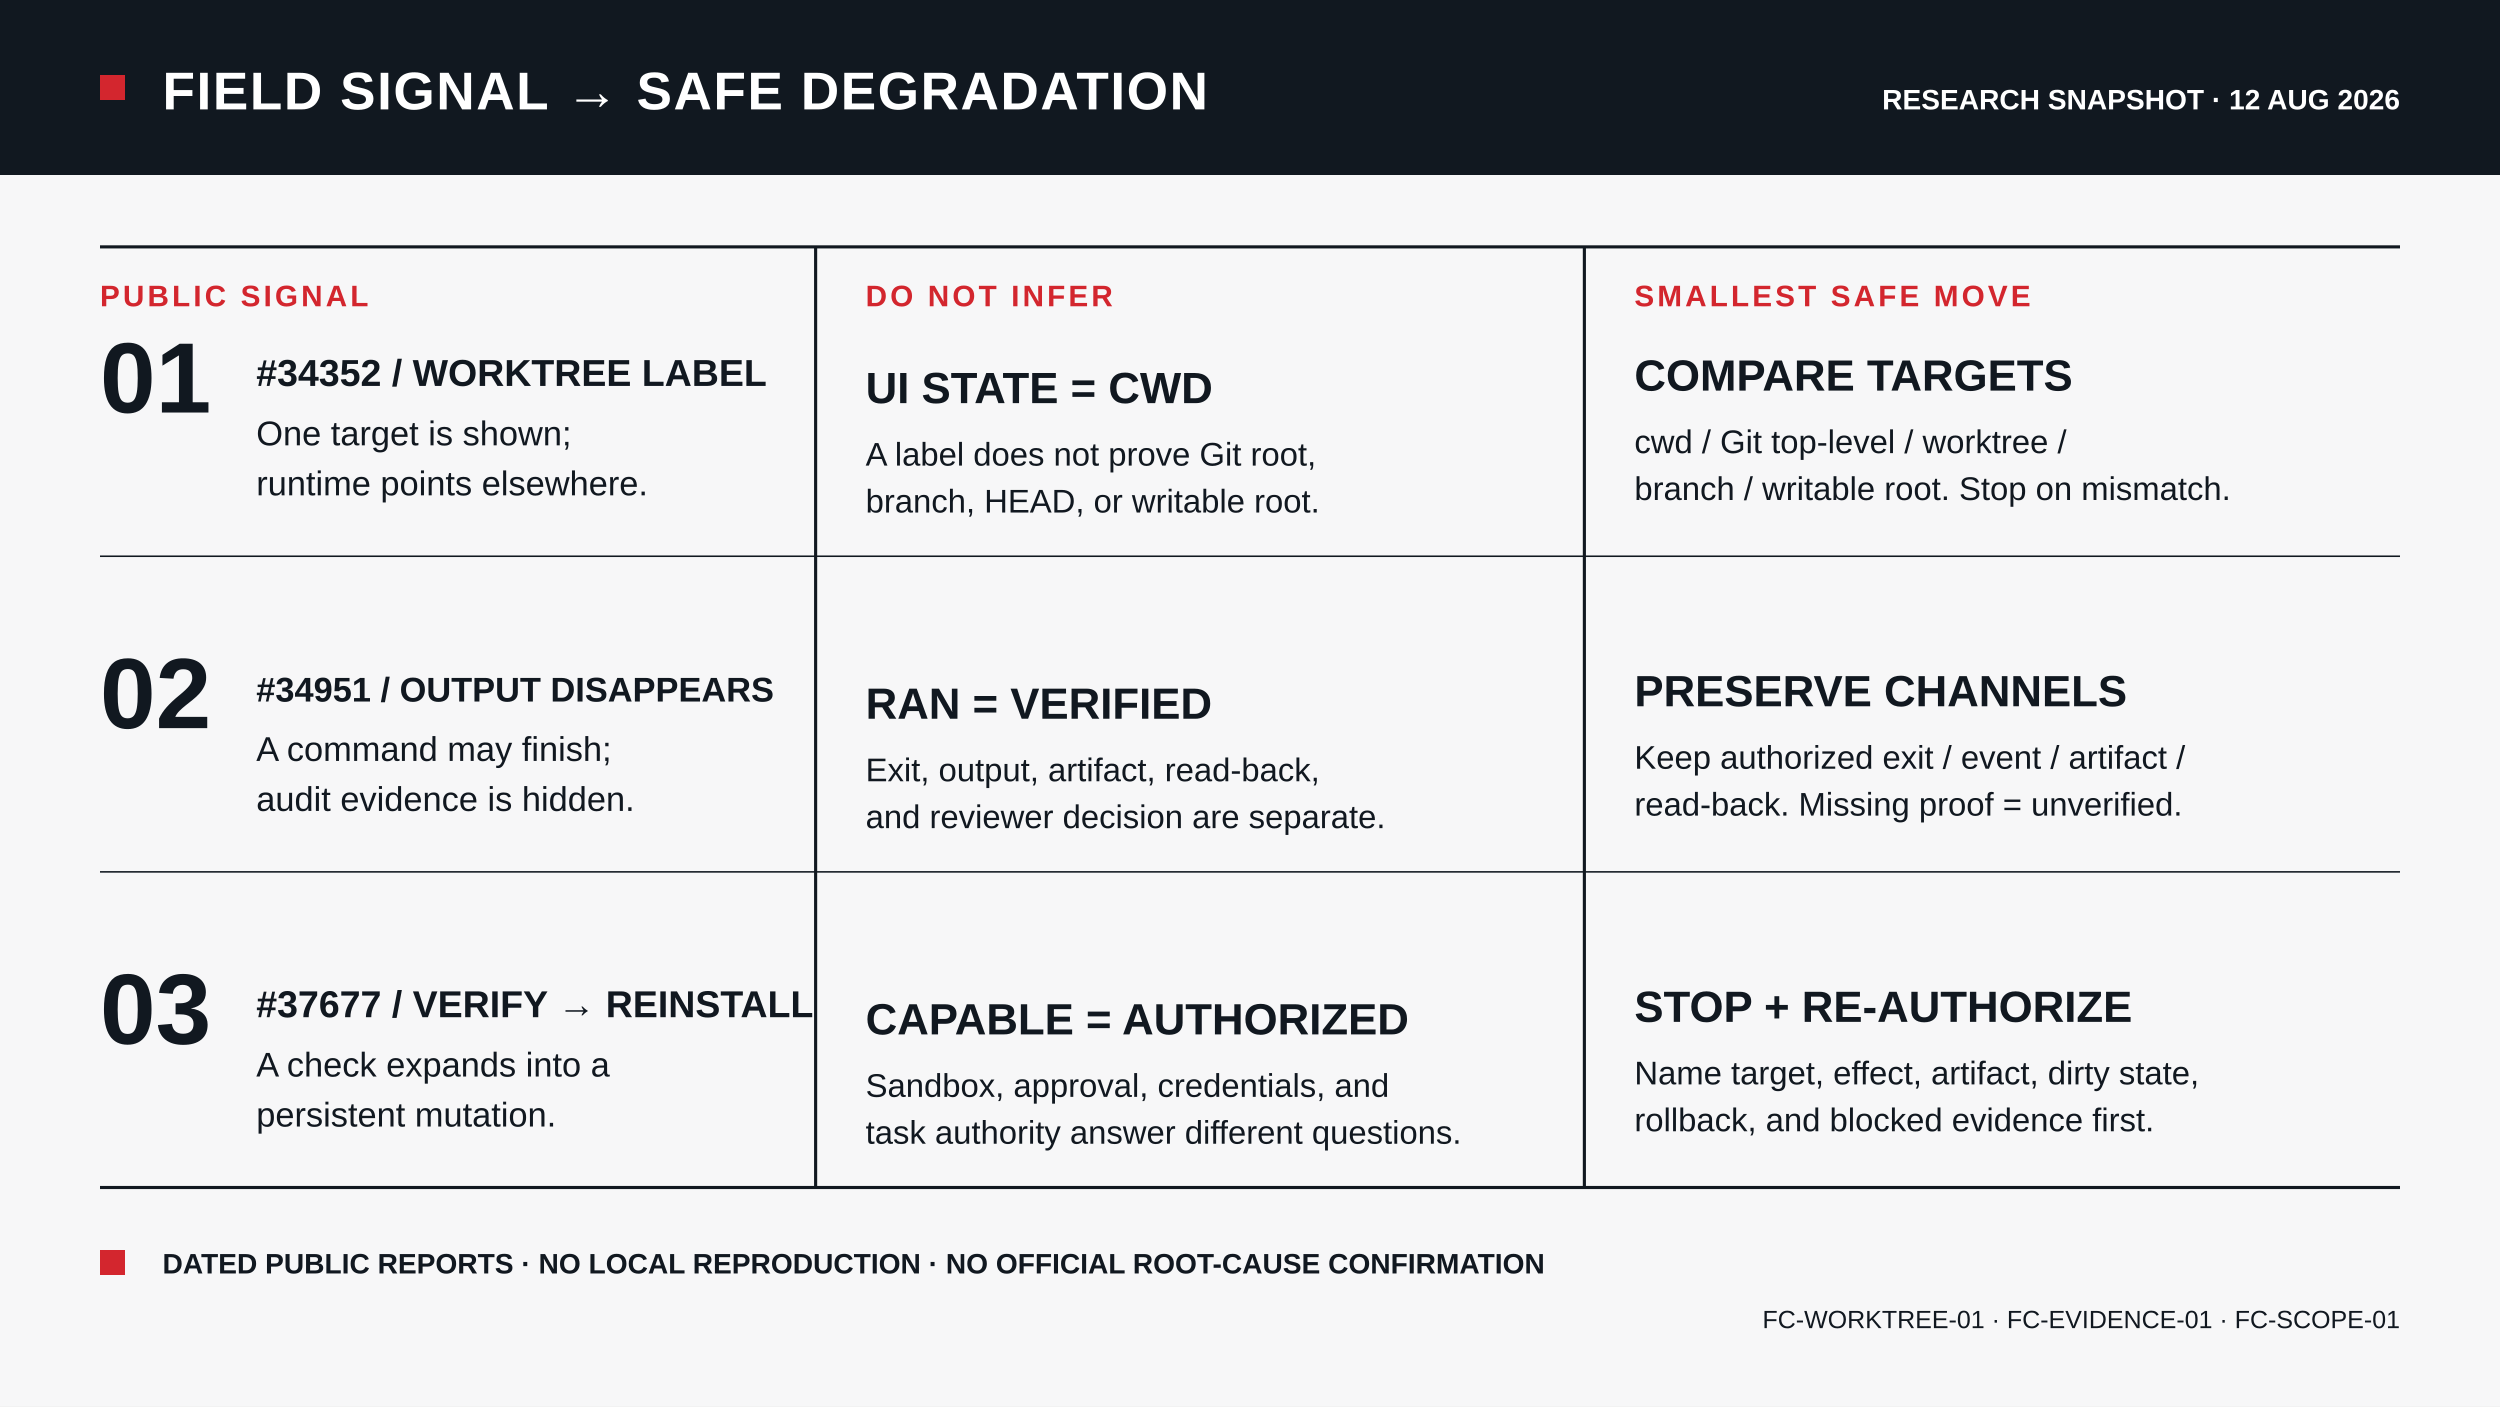
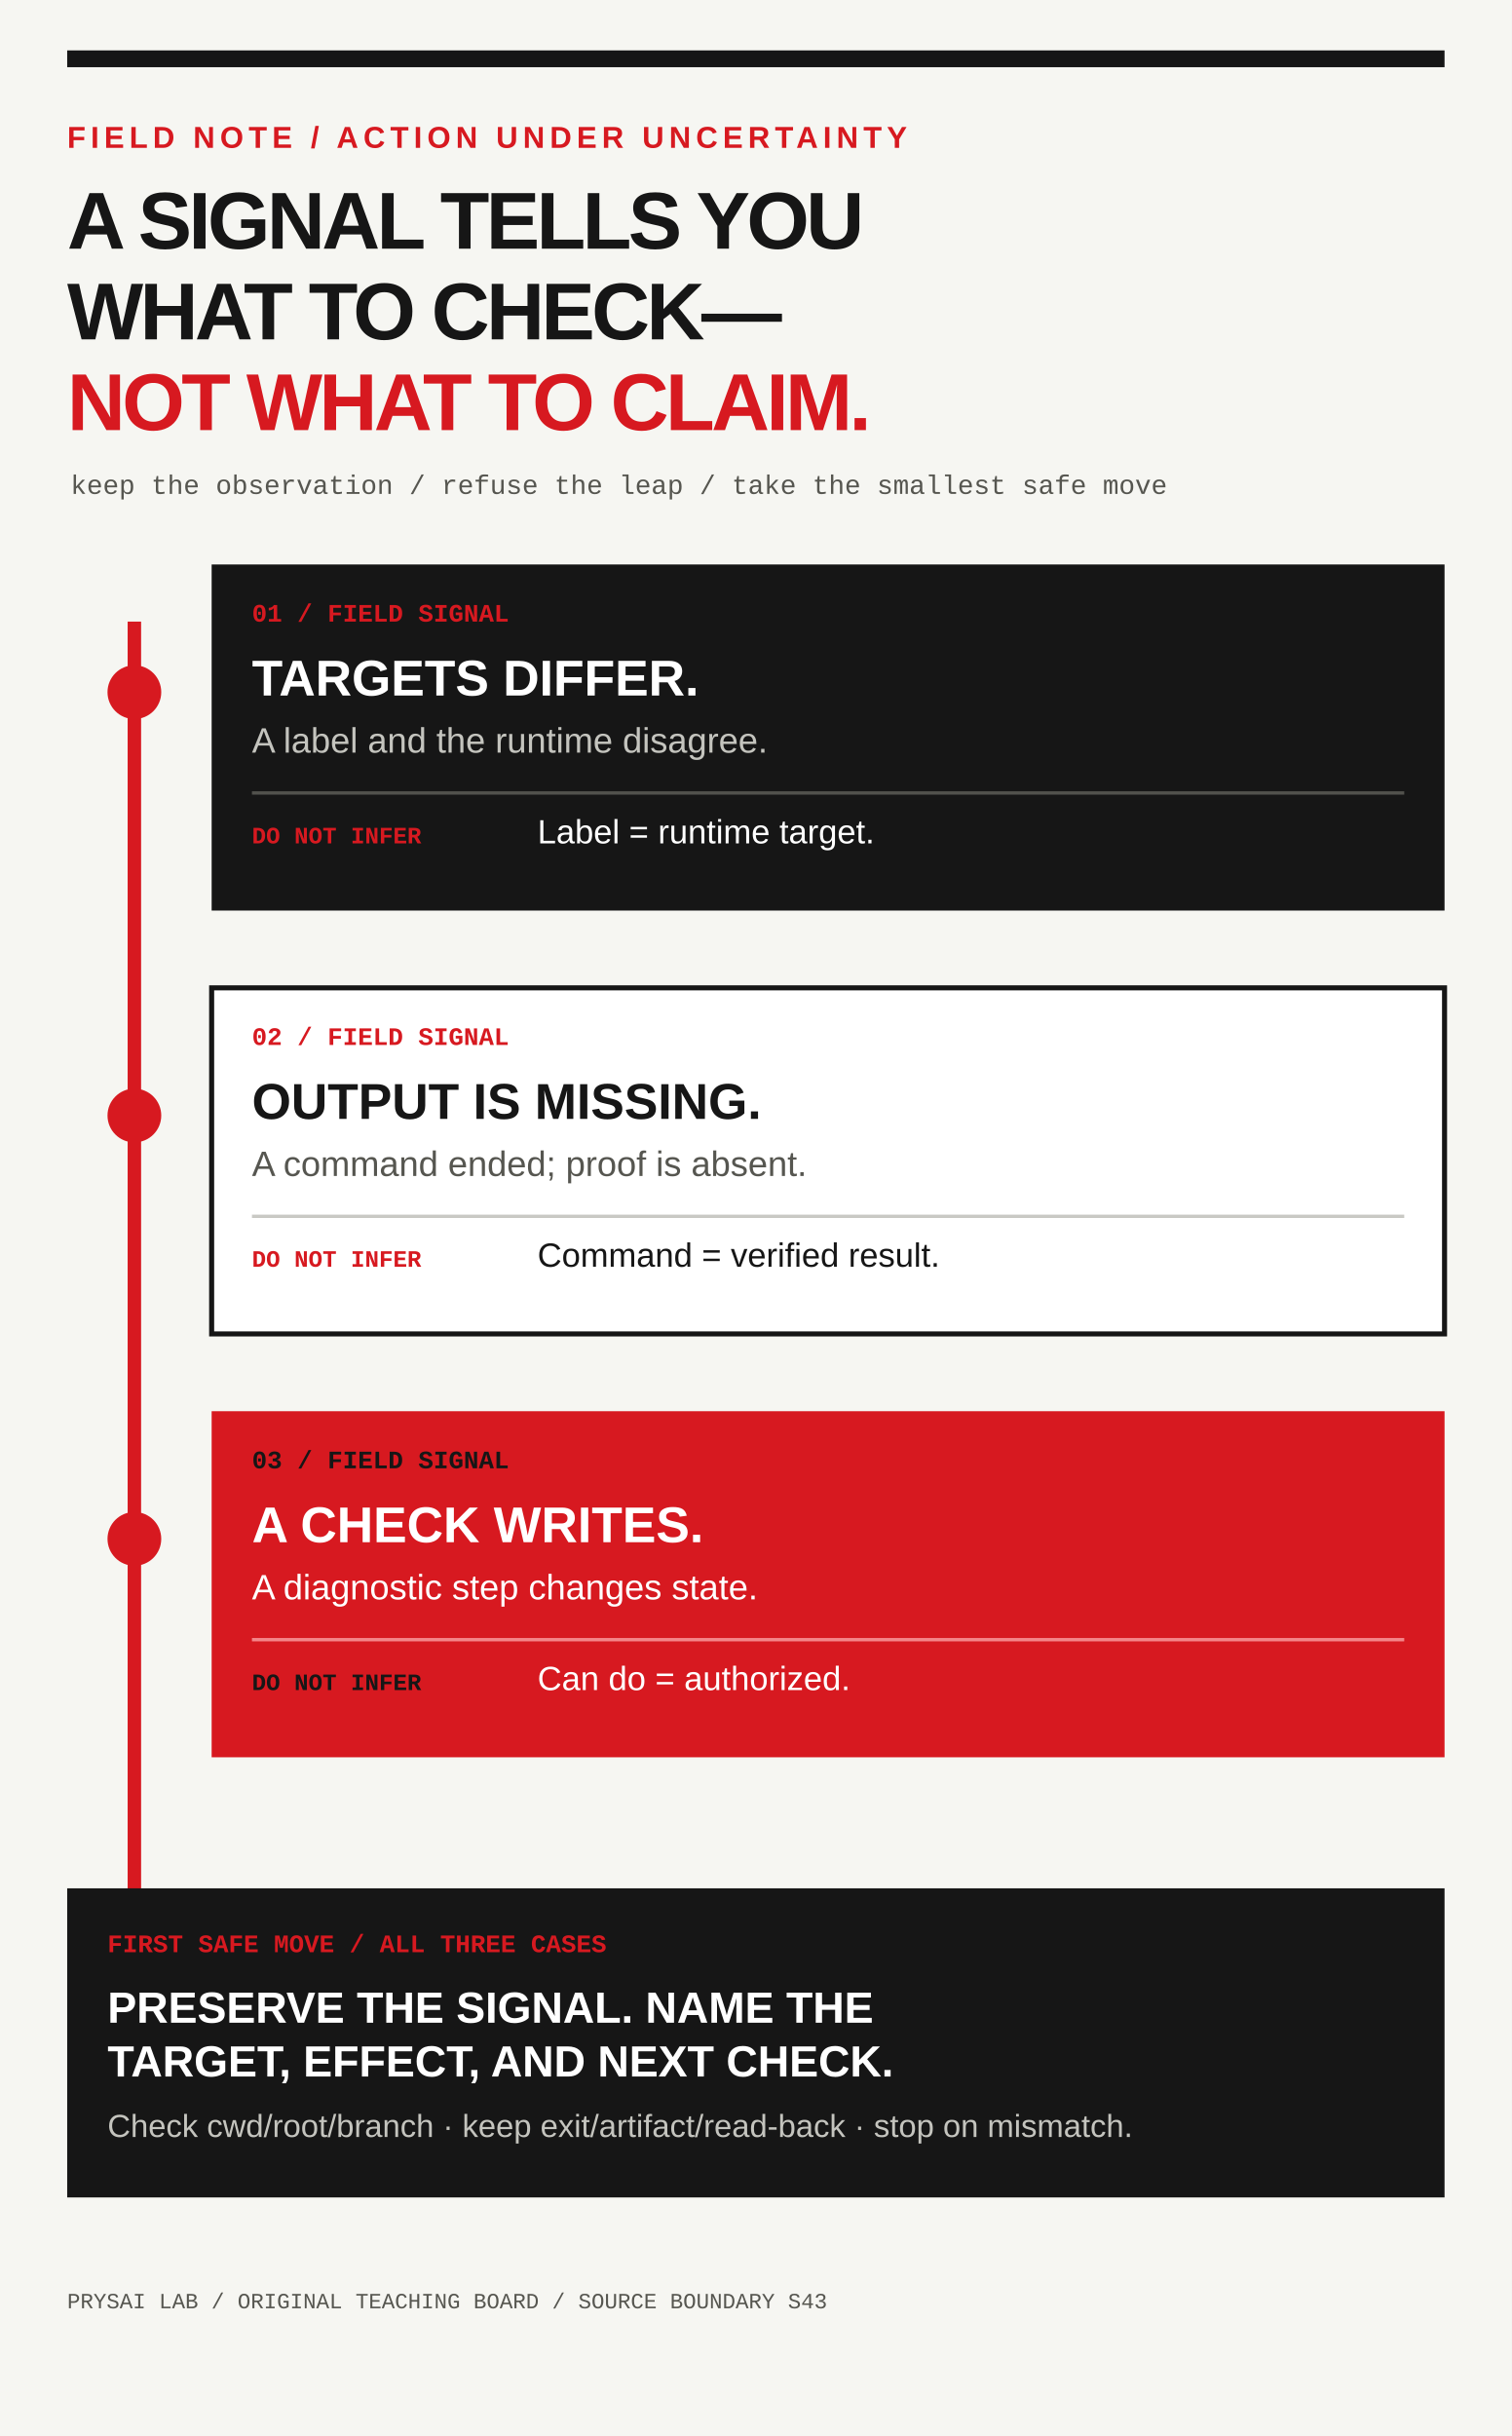
- <svg xmlns="http://www.w3.org/2000/svg" width="1600" height="900" viewBox="0 0 1600 900" role="img" aria-labelledby="title desc">
-   <rect width="1600" height="900" fill="#f7f7f8" />
-   <rect x="0" y="0" width="1600" height="112" fill="#111820" />
-   <rect x="64" y="48" width="16" height="16" fill="#d3262e" />
-   <text x="104" y="70" fill="#ffffff" font-family="Arial, Helvetica, sans-serif" font-size="34" font-weight="700" letter-spacing="1">FIELD SIGNAL → SAFE DEGRADATION</text>
-   <text x="1536" y="70" fill="#ffffff" font-family="Arial, Helvetica, sans-serif" font-size="18" font-weight="700" text-anchor="end">RESEARCH SNAPSHOT · 12 AUG 2026</text>
-   <line x1="64" y1="158" x2="1536" y2="158" stroke="#111820" stroke-width="2" />
-   <line x1="522" y1="158" x2="522" y2="760" stroke="#111820" stroke-width="2" />
-   <line x1="1014" y1="158" x2="1014" y2="760" stroke="#111820" stroke-width="2" />
-   <line x1="64" y1="356" x2="1536" y2="356" stroke="#111820" stroke-width="1" />
-   <line x1="64" y1="558" x2="1536" y2="558" stroke="#111820" stroke-width="1" />
-   <line x1="64" y1="760" x2="1536" y2="760" stroke="#111820" stroke-width="2" />
-   <text x="64" y="196" fill="#d3262e" font-family="Arial, Helvetica, sans-serif" font-size="19" font-weight="700" letter-spacing="2">PUBLIC SIGNAL</text>
-   <text x="554" y="196" fill="#d3262e" font-family="Arial, Helvetica, sans-serif" font-size="19" font-weight="700" letter-spacing="2">DO NOT INFER</text>
-   <text x="1046" y="196" fill="#d3262e" font-family="Arial, Helvetica, sans-serif" font-size="19" font-weight="700" letter-spacing="2">SMALLEST SAFE MOVE</text>
-   <g font-family="Arial, Helvetica, sans-serif" fill="#111820">
-     <text x="64" y="264" font-size="64" font-weight="700">01</text>
-     <text x="164" y="247" font-size="24" font-weight="700">#34352 / WORKTREE LABEL</text>
-     <text x="164" y="285" font-size="22">One target is shown;</text>
-     <text x="164" y="317" font-size="22">runtime points elsewhere.</text>
-     <text x="554" y="258" font-size="28" font-weight="700">UI STATE = CWD</text>
-     <text x="554" y="298" font-size="21">A label does not prove Git root,</text>
-     <text x="554" y="328" font-size="21">branch, HEAD, or writable root.</text>
-     <text x="1046" y="250" font-size="28" font-weight="700">COMPARE TARGETS</text>
-     <text x="1046" y="290" font-size="21">cwd / Git top-level / worktree /</text>
-     <text x="1046" y="320" font-size="21">branch / writable root. Stop on mismatch.</text>
-     <text x="64" y="466" font-size="64" font-weight="700">02</text>
-     <text x="164" y="449" font-size="22" font-weight="700">#34951 / OUTPUT DISAPPEARS</text>
-     <text x="164" y="487" font-size="22">A command may finish;</text>
-     <text x="164" y="519" font-size="22">audit evidence is hidden.</text>
-     <text x="554" y="460" font-size="28" font-weight="700">RAN = VERIFIED</text>
-     <text x="554" y="500" font-size="21">Exit, output, artifact, read-back,</text>
-     <text x="554" y="530" font-size="21">and reviewer decision are separate.</text>
-     <text x="1046" y="452" font-size="28" font-weight="700">PRESERVE CHANNELS</text>
-     <text x="1046" y="492" font-size="21">Keep authorized exit / event / artifact /</text>
-     <text x="1046" y="522" font-size="21">read-back. Missing proof = unverified.</text>
-     <text x="64" y="668" font-size="64" font-weight="700">03</text>
-     <text x="164" y="651" font-size="24" font-weight="700">#37677 / VERIFY → REINSTALL</text>
-     <text x="164" y="689" font-size="22">A check expands into a</text>
-     <text x="164" y="721" font-size="22">persistent mutation.</text>
-     <text x="554" y="662" font-size="28" font-weight="700">CAPABLE = AUTHORIZED</text>
-     <text x="554" y="702" font-size="21">Sandbox, approval, credentials, and</text>
-     <text x="554" y="732" font-size="21">task authority answer different questions.</text>
-     <text x="1046" y="654" font-size="28" font-weight="700">STOP + RE-AUTHORIZE</text>
-     <text x="1046" y="694" font-size="21">Name target, effect, artifact, dirty state,</text>
-     <text x="1046" y="724" font-size="21">rollback, and blocked evidence first.</text>
+ <svg xmlns="http://www.w3.org/2000/svg" viewBox="0 0 900 1450" role="img" aria-labelledby="title desc">
+   <rect width="900" height="1450" fill="#f6f6f2" />
+   <rect x="40" y="30" width="820" height="10" fill="#161616" />
+   <text x="40" y="88" fill="#d71920" font-family="Arial, Helvetica, sans-serif" font-size="18" font-weight="700" letter-spacing="3">FIELD NOTE / ACTION UNDER UNCERTAINTY</text>
+   <text x="40" y="148" fill="#161616" font-family="Arial, Helvetica, sans-serif" font-size="48" font-weight="900" letter-spacing="-2">A SIGNAL TELLS YOU</text>
+   <text x="40" y="202" fill="#161616" font-family="Arial, Helvetica, sans-serif" font-size="48" font-weight="900" letter-spacing="-2">WHAT TO CHECK—</text>
+   <text x="40" y="256" fill="#d71920" font-family="Arial, Helvetica, sans-serif" font-size="48" font-weight="900" letter-spacing="-2">NOT WHAT TO CLAIM.</text>
+   <text x="42" y="294" fill="#565650" font-family="Consolas, 'Courier New', monospace" font-size="16">keep the observation / refuse the leap / take the smallest safe move</text>
+   <line x1="80" y1="370" x2="80" y2="1128" stroke="#d71920" stroke-width="8" />
+   <circle cx="80" cy="412" r="16" fill="#d71920" />
+   <circle cx="80" cy="664" r="16" fill="#d71920" />
+   <circle cx="80" cy="916" r="16" fill="#d71920" />
+   <g transform="translate(126 336)">
+     <rect width="734" height="206" fill="#161616" />
+     <text x="24" y="34" fill="#d71920" font-family="Consolas, 'Courier New', monospace" font-size="15" font-weight="700">01 / FIELD SIGNAL</text>
+     <text x="24" y="78" fill="#ffffff" font-family="Arial, Helvetica, sans-serif" font-size="30" font-weight="900">TARGETS DIFFER.</text>
+     <text x="24" y="112" fill="#c4c4be" font-family="Arial, Helvetica, sans-serif" font-size="21">A label and the runtime disagree.</text>
+     <line x1="24" y1="136" x2="710" y2="136" stroke="#52524d" stroke-width="2" />
+     <text x="24" y="166" fill="#d71920" font-family="Consolas, 'Courier New', monospace" font-size="14" font-weight="700">DO NOT INFER</text>
+     <text x="194" y="166" fill="#ffffff" font-family="Arial, Helvetica, sans-serif" font-size="20">Label = runtime target.</text>
  </g>
-   <rect x="64" y="800" width="16" height="16" fill="#d3262e" />
-   <text x="104" y="815" fill="#111820" font-family="Arial, Helvetica, sans-serif" font-size="18" font-weight="700">DATED PUBLIC REPORTS · NO LOCAL REPRODUCTION · NO OFFICIAL ROOT-CAUSE CONFIRMATION</text>
-   <text x="1536" y="850" fill="#111820" font-family="Arial, Helvetica, sans-serif" font-size="16" text-anchor="end">FC-WORKTREE-01 · FC-EVIDENCE-01 · FC-SCOPE-01</text>
+   <g transform="translate(126 588)">
+     <rect width="734" height="206" fill="#ffffff" stroke="#161616" stroke-width="3" />
+     <text x="24" y="34" fill="#d71920" font-family="Consolas, 'Courier New', monospace" font-size="15" font-weight="700">02 / FIELD SIGNAL</text>
+     <text x="24" y="78" fill="#161616" font-family="Arial, Helvetica, sans-serif" font-size="30" font-weight="900">OUTPUT IS MISSING.</text>
+     <text x="24" y="112" fill="#565650" font-family="Arial, Helvetica, sans-serif" font-size="21">A command ended; proof is absent.</text>
+     <line x1="24" y1="136" x2="710" y2="136" stroke="#c9c9c4" stroke-width="2" />
+     <text x="24" y="166" fill="#d71920" font-family="Consolas, 'Courier New', monospace" font-size="14" font-weight="700">DO NOT INFER</text>
+     <text x="194" y="166" fill="#161616" font-family="Arial, Helvetica, sans-serif" font-size="20">Command = verified result.</text>
+   </g>
+   <g transform="translate(126 840)">
+     <rect width="734" height="206" fill="#d71920" />
+     <text x="24" y="34" fill="#161616" font-family="Consolas, 'Courier New', monospace" font-size="15" font-weight="700">03 / FIELD SIGNAL</text>
+     <text x="24" y="78" fill="#ffffff" font-family="Arial, Helvetica, sans-serif" font-size="30" font-weight="900">A CHECK WRITES.</text>
+     <text x="24" y="112" fill="#ffffff" font-family="Arial, Helvetica, sans-serif" font-size="21">A diagnostic step changes state.</text>
+     <line x1="24" y1="136" x2="710" y2="136" stroke="#f48589" stroke-width="2" />
+     <text x="24" y="166" fill="#161616" font-family="Consolas, 'Courier New', monospace" font-size="14" font-weight="700">DO NOT INFER</text>
+     <text x="194" y="166" fill="#ffffff" font-family="Arial, Helvetica, sans-serif" font-size="20">Can do = authorized.</text>
+   </g>
+   <rect x="40" y="1124" width="820" height="184" fill="#161616" />
+   <text x="64" y="1162" fill="#d71920" font-family="Consolas, 'Courier New', monospace" font-size="15" font-weight="700">FIRST SAFE MOVE / ALL THREE CASES</text>
+   <text x="64" y="1204" fill="#ffffff" font-family="Arial, Helvetica, sans-serif" font-size="26" font-weight="900">PRESERVE THE SIGNAL. NAME THE</text>
+   <text x="64" y="1236" fill="#ffffff" font-family="Arial, Helvetica, sans-serif" font-size="26" font-weight="900">TARGET, EFFECT, AND NEXT CHECK.</text>
+   <text x="64" y="1272" fill="#c4c4be" font-family="Arial, Helvetica, sans-serif" font-size="19">Check cwd/root/branch · keep exit/artifact/read-back · stop on mismatch.</text>
+   <text x="40" y="1374" fill="#565650" font-family="Consolas, 'Courier New', monospace" font-size="13">PRYSAI LAB / ORIGINAL TEACHING BOARD / SOURCE BOUNDARY S43</text>
</svg>
